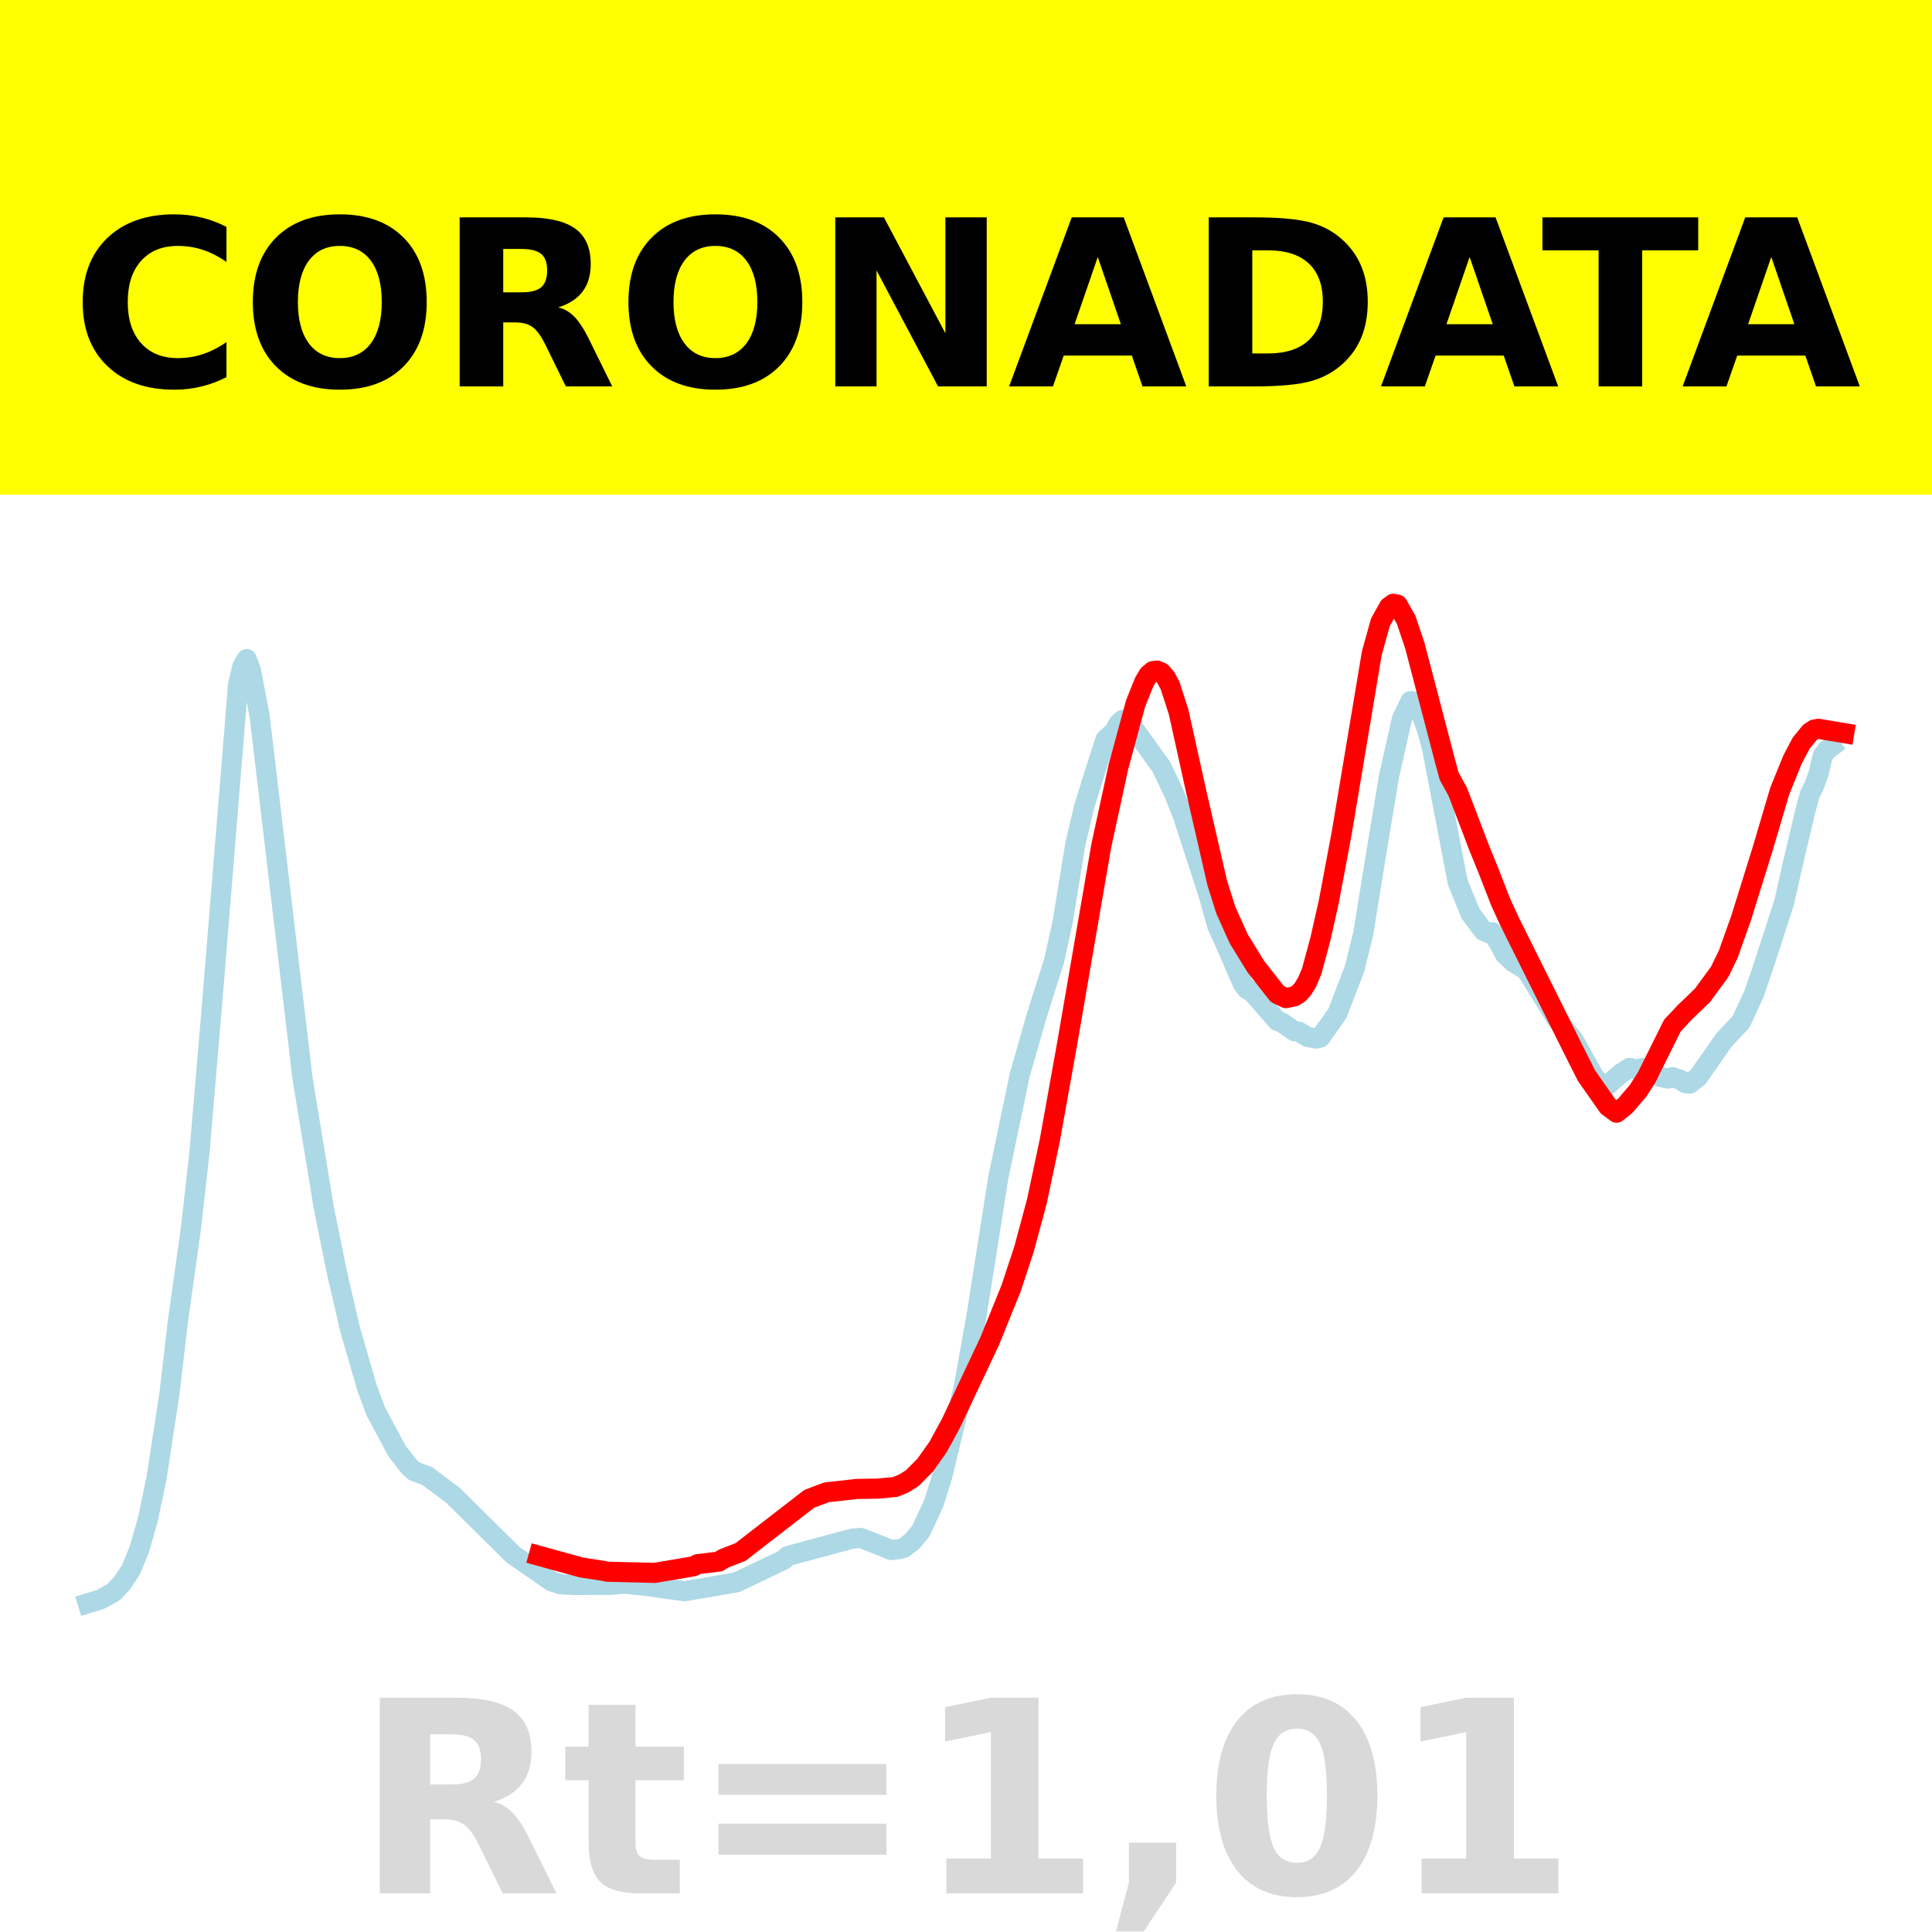
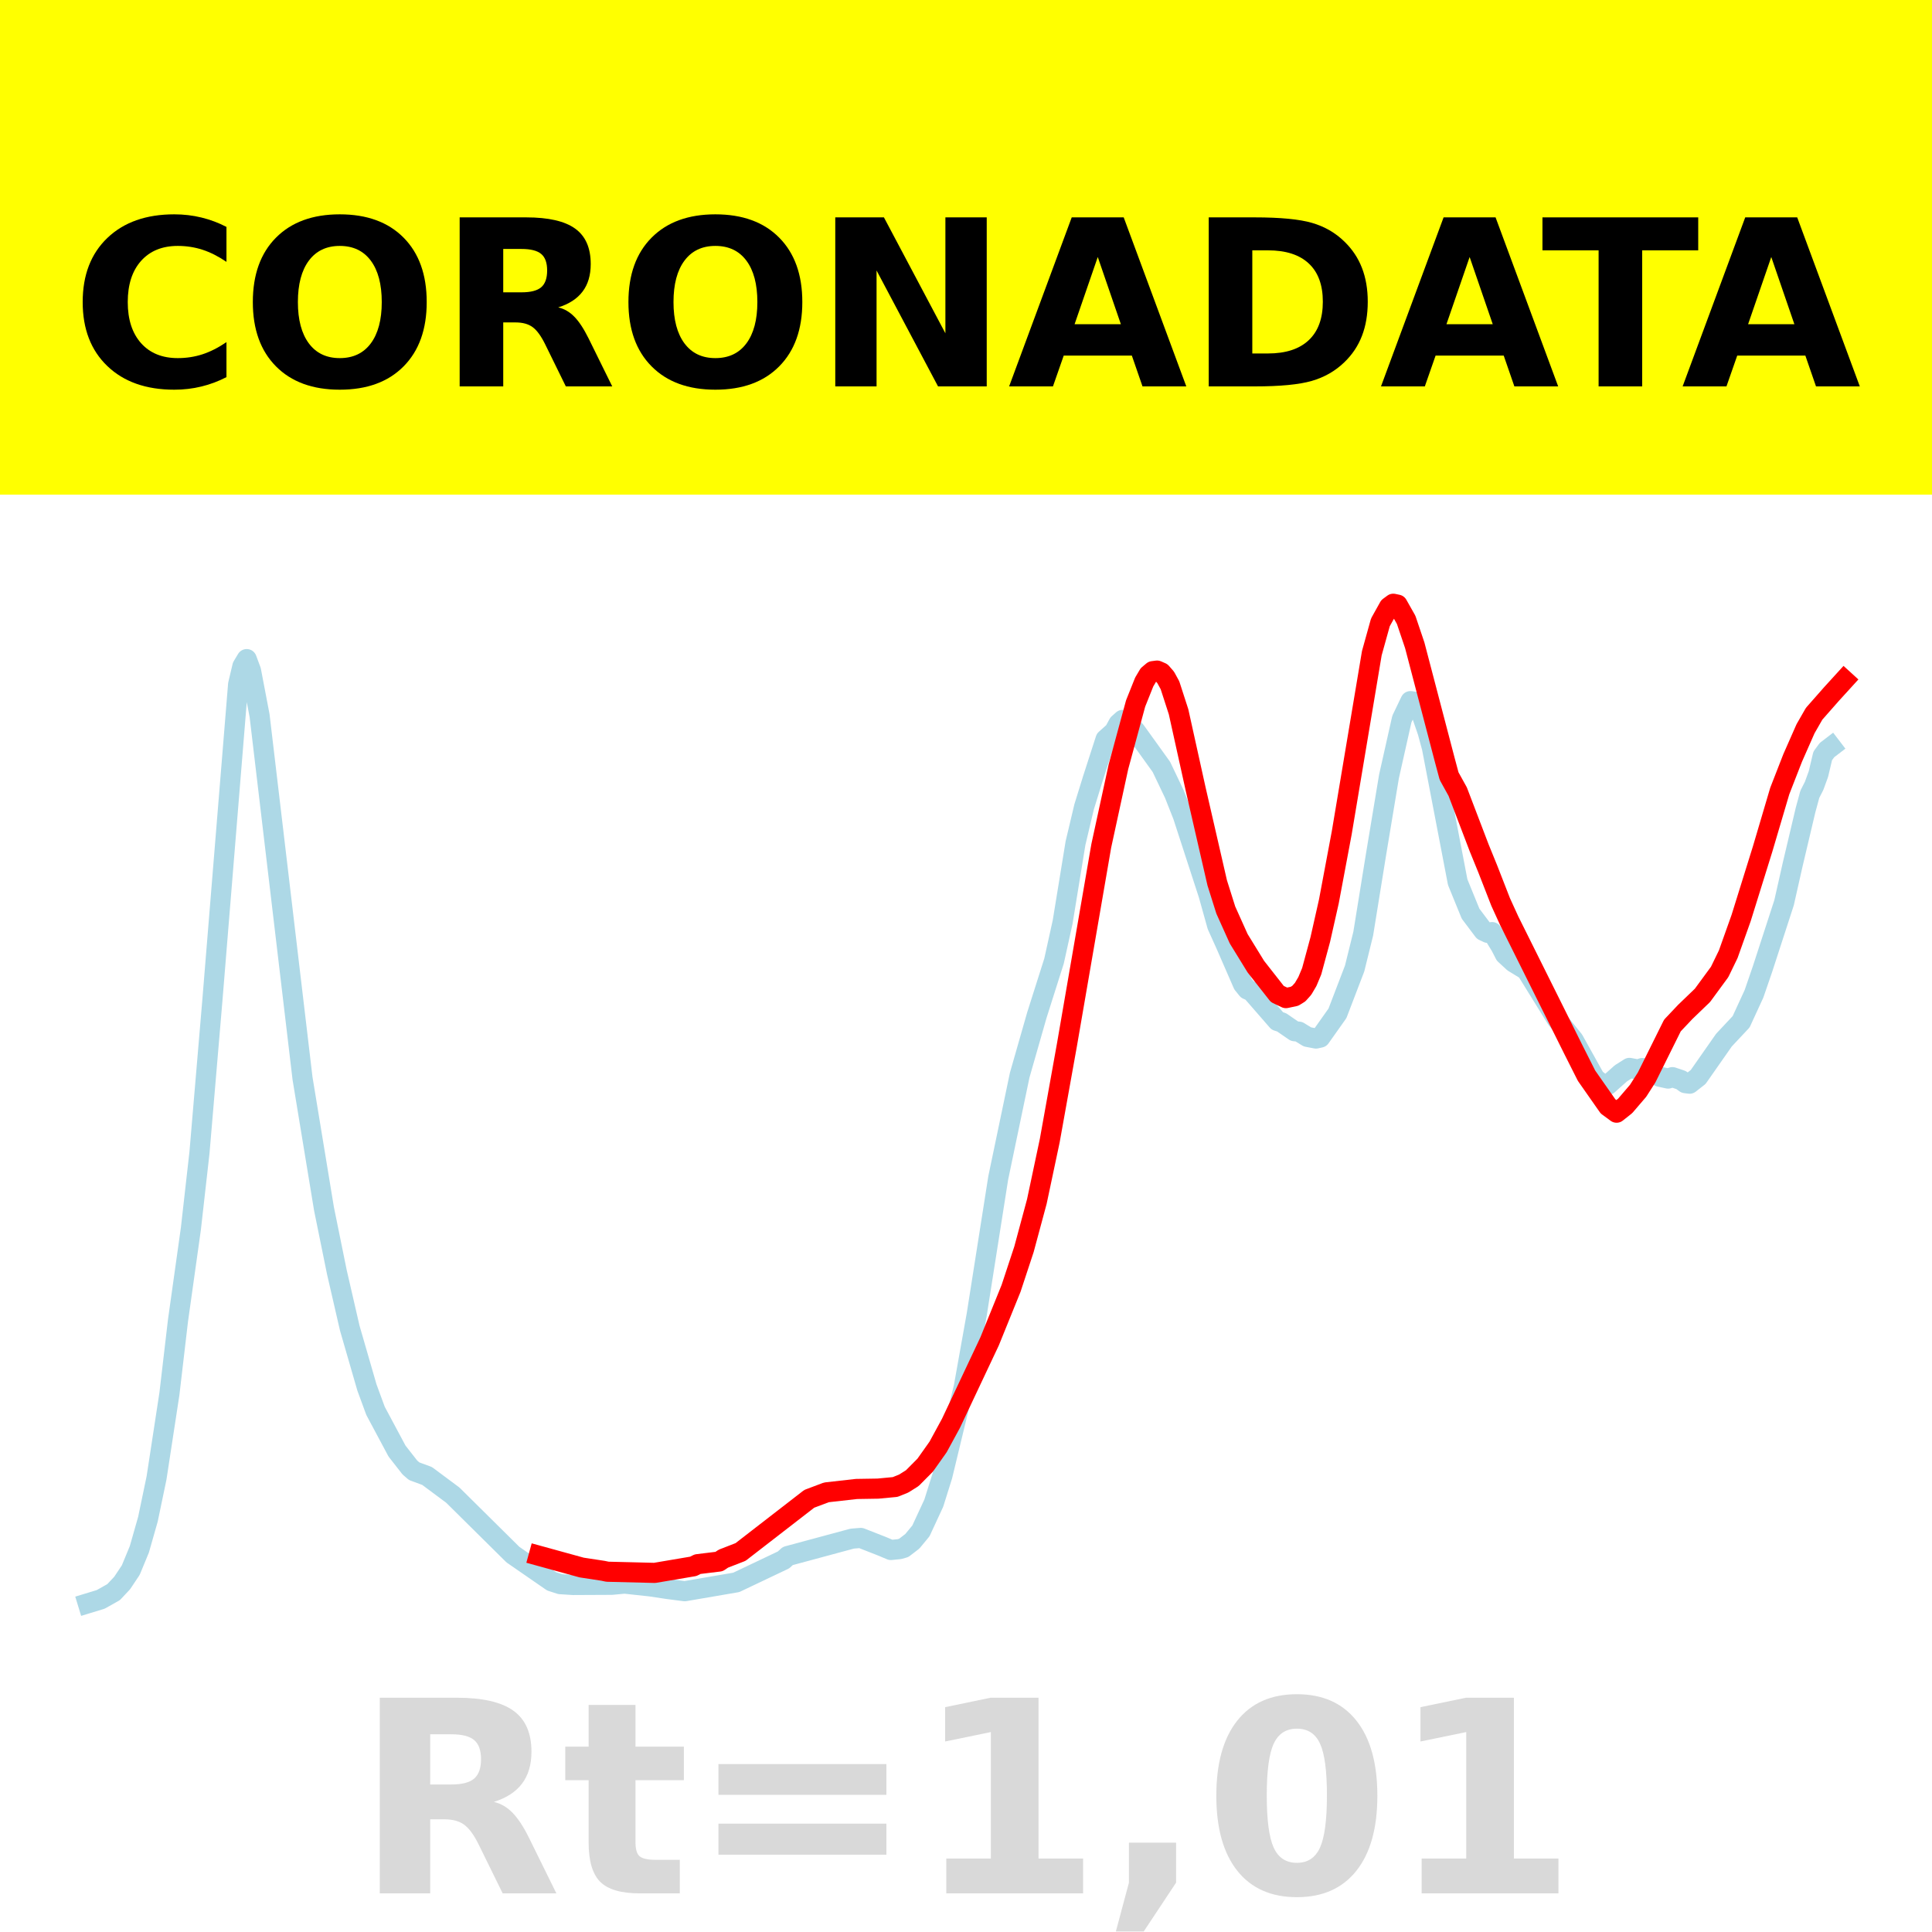
<svg xmlns="http://www.w3.org/2000/svg" xmlns:xlink="http://www.w3.org/1999/xlink" height="144pt" version="1.1" viewBox="0 0 144 144" width="144pt">
  <defs>
    <style type="text/css">*{stroke-linecap:butt;stroke-linejoin:round;}</style>
  </defs>
  <g id="figure_1">
    <g id="patch_1">
      <path d="M 0 144  L 144 144  L 144 0  L 0 0  z " style="fill:#ffffff;" />
    </g>
    <g id="axes_1">
      <g id="patch_2">
        <path d="M 0 144  L 144 144  L 144 0  L 0 0  z " style="fill:#ffffff;" />
      </g>
      <g id="line2d_1">
-         <path clip-path="url(#pfe2c80af8b)" d="M 6.545 119.502  L 7.506 119.209  L 8.466 118.669  L 9.106 117.987  L 9.746 117.026  L 10.386 115.479  L 11.026 113.232  L 11.667 110.159  L 12.627 103.887  L 13.267 98.422  L 14.227 91.584  L 14.867 85.915  L 15.828 74.578  L 17.748 51.009  L 18.068 49.658  L 18.388 49.126  L 18.708 49.984  L 19.348 53.339  L 22.549 80.38  L 24.149 90.103  L 25.11 94.829  L 26.07 98.994  L 27.35 103.418  L 27.99 105.159  L 29.591 108.154  L 30.551 109.381  L 30.871 109.657  L 31.831 110.01  L 33.752 111.44  L 38.232 115.874  L 41.113 117.865  L 41.753 118.073  L 42.713 118.135  L 45.594 118.121  L 46.554 118.032  L 48.475 118.241  L 49.755 118.433  L 51.035 118.6  L 54.876 117.942  L 58.397 116.268  L 58.717 115.976  L 63.518 114.681  L 64.158 114.629  L 65.759 115.257  L 66.399 115.527  L 67.039 115.463  L 67.359 115.371  L 67.999 114.88  L 68.639 114.105  L 69.599 112.035  L 70.24 109.99  L 71.84 103.355  L 72.8 97.974  L 74.401 87.802  L 76.001 80.139  L 77.281 75.665  L 78.561 71.631  L 79.202 68.728  L 80.162 62.841  L 80.802 60.143  L 81.442 58.077  L 82.402 55.101  L 83.042 54.528  L 83.363 53.941  L 83.683 53.656  L 84.003 53.79  L 84.643 54.491  L 86.563 57.161  L 87.523 59.173  L 88.164 60.795  L 90.084 66.699  L 90.724 68.992  L 91.364 70.412  L 92.645 73.353  L 92.965 73.75  L 93.285 73.892  L 95.205 76.097  L 95.525 76.2  L 96.485 76.861  L 96.806 76.892  L 97.446 77.284  L 98.086 77.407  L 98.406 77.335  L 99.686 75.528  L 100.966 72.186  L 101.607 69.591  L 102.567 63.652  L 103.527 57.872  L 104.487 53.595  L 105.127 52.258  L 105.447 52.304  L 105.768 52.691  L 106.408 54.548  L 106.728 55.731  L 108.648 65.75  L 109.608 68.101  L 110.569 69.378  L 110.889 69.53  L 111.209 69.473  L 111.849 70.517  L 112.169 71.138  L 112.809 71.728  L 113.769 72.316  L 116.01 75.937  L 117.29 77.518  L 118.89 80.39  L 119.531 80.879  L 119.851 80.855  L 120.811 80  L 121.451 79.595  L 122.091 79.717  L 122.411 79.607  L 123.051 79.806  L 123.691 80.25  L 124.332 80.391  L 124.652 80.284  L 125.292 80.499  L 125.612 80.73  L 125.932 80.772  L 126.572 80.271  L 128.493 77.524  L 129.773 76.158  L 130.733 74.072  L 131.373 72.21  L 132.974 67.282  L 133.614 64.443  L 134.574 60.379  L 134.894 59.2  L 135.214 58.572  L 135.534 57.695  L 135.854 56.34  L 136.174 55.906  L 136.494 55.661  L 136.494 55.661  " style="fill:none;stroke:#add8e6;stroke-linecap:square;stroke-width:1.5;" />
+         <path clip-path="url(#p4aa49a2425)" d="M 6.545 119.502  L 7.506 119.209  L 8.466 118.669  L 9.106 117.987  L 9.746 117.026  L 10.386 115.479  L 11.026 113.232  L 11.667 110.159  L 12.627 103.887  L 13.267 98.422  L 14.227 91.584  L 14.867 85.915  L 15.828 74.578  L 17.748 51.009  L 18.068 49.658  L 18.388 49.126  L 18.708 49.984  L 19.348 53.339  L 22.549 80.38  L 24.149 90.103  L 25.11 94.829  L 26.07 98.994  L 27.35 103.418  L 27.99 105.159  L 29.591 108.154  L 30.551 109.381  L 30.871 109.657  L 31.831 110.01  L 33.752 111.44  L 38.232 115.874  L 41.113 117.865  L 41.753 118.073  L 42.713 118.135  L 45.594 118.121  L 46.554 118.032  L 48.475 118.241  L 49.755 118.433  L 51.035 118.6  L 54.876 117.942  L 58.397 116.268  L 58.717 115.976  L 63.518 114.681  L 64.158 114.629  L 65.759 115.257  L 66.399 115.527  L 67.039 115.463  L 67.359 115.371  L 67.999 114.88  L 68.639 114.105  L 69.599 112.035  L 70.24 109.99  L 71.84 103.355  L 72.8 97.974  L 74.401 87.802  L 76.001 80.139  L 77.281 75.665  L 78.561 71.631  L 79.202 68.728  L 80.162 62.841  L 80.802 60.143  L 81.442 58.077  L 82.402 55.101  L 83.042 54.528  L 83.363 53.941  L 83.683 53.656  L 84.003 53.79  L 84.643 54.491  L 86.563 57.161  L 87.523 59.173  L 88.164 60.795  L 90.084 66.699  L 90.724 68.992  L 91.364 70.412  L 92.645 73.353  L 92.965 73.75  L 93.285 73.892  L 95.205 76.097  L 95.525 76.2  L 96.485 76.861  L 96.806 76.892  L 97.446 77.284  L 98.086 77.407  L 98.406 77.335  L 99.686 75.528  L 100.966 72.186  L 101.607 69.591  L 102.567 63.652  L 103.527 57.872  L 104.487 53.595  L 105.127 52.258  L 105.447 52.304  L 105.768 52.691  L 106.408 54.548  L 106.728 55.731  L 108.648 65.75  L 109.608 68.101  L 110.569 69.378  L 110.889 69.53  L 111.209 69.473  L 111.849 70.517  L 112.169 71.138  L 112.809 71.728  L 113.769 72.316  L 116.01 75.937  L 117.29 77.518  L 118.89 80.39  L 119.531 80.879  L 119.851 80.855  L 120.811 80  L 121.451 79.595  L 122.091 79.717  L 122.411 79.607  L 123.051 79.806  L 123.691 80.25  L 124.332 80.391  L 124.652 80.284  L 125.292 80.499  L 125.612 80.73  L 125.932 80.772  L 126.572 80.271  L 128.493 77.524  L 129.773 76.158  L 130.733 74.072  L 131.373 72.21  L 132.974 67.282  L 133.614 64.443  L 134.574 60.379  L 134.894 59.2  L 135.214 58.572  L 135.534 57.695  L 135.854 56.34  L 136.174 55.906  L 136.494 55.661  L 136.494 55.661  " style="fill:none;stroke:#add8e6;stroke-linecap:square;stroke-width:1.5;" />
      </g>
      <g id="line2d_2">
-         <path clip-path="url(#pfe2c80af8b)" d="M 40.153 115.954  L 43.354 116.835  L 44.954 117.079  L 45.274 117.147  L 48.795 117.234  L 51.675 116.746  L 51.996 116.584  L 53.596 116.389  L 53.916 116.174  L 55.196 115.676  L 60.317 111.713  L 61.598 111.231  L 63.838 110.979  L 65.439 110.953  L 66.719 110.832  L 67.359 110.574  L 67.999 110.171  L 68.959 109.203  L 69.92 107.847  L 70.88 106.083  L 73.76 99.976  L 75.361 96.024  L 76.321 93.116  L 77.281 89.552  L 78.241 85.021  L 79.522 77.885  L 82.082 63.046  L 83.363 57.146  L 84.643 52.432  L 85.283 50.832  L 85.603 50.292  L 85.923 50.024  L 86.243 49.982  L 86.563 50.123  L 86.883 50.489  L 87.203 51.074  L 87.844 53.054  L 89.124 58.843  L 90.724 65.804  L 91.364 67.832  L 92.325 69.969  L 93.605 72.05  L 95.205 74.089  L 95.845 74.393  L 96.485 74.257  L 96.806 74.058  L 97.126 73.7  L 97.446 73.156  L 97.766 72.391  L 98.406 70.027  L 99.046 67.188  L 100.006 62.07  L 102.247 48.686  L 102.887 46.385  L 103.527 45.237  L 103.847 45  L 104.167 45.068  L 104.807 46.201  L 105.447 48.097  L 107.688 56.655  L 108.008 57.848  L 108.648 59.003  L 110.249 63.195  L 110.889 64.766  L 111.849 67.228  L 112.489 68.63  L 117.29 78.271  L 118.25 80.176  L 119.851 82.462  L 120.491 82.933  L 121.131 82.426  L 122.091 81.306  L 122.731 80.306  L 124.652 76.434  L 125.612 75.419  L 126.892 74.188  L 128.172 72.443  L 128.813 71.122  L 129.773 68.426  L 131.373 63.288  L 132.653 58.957  L 133.614 56.592  L 134.254 55.383  L 134.894 54.596  L 135.214 54.381  L 135.534 54.32  L 137.455 54.643  L 137.455 54.643  " style="fill:none;stroke:#ff0000;stroke-linecap:square;stroke-width:1.5;" />
+         <path clip-path="url(#p4aa49a2425)" d="M 40.153 115.954  L 43.354 116.835  L 44.954 117.079  L 45.274 117.147  L 48.795 117.234  L 51.675 116.746  L 51.996 116.584  L 53.596 116.389  L 53.916 116.174  L 55.196 115.676  L 60.317 111.713  L 61.598 111.231  L 63.838 110.979  L 65.439 110.953  L 66.719 110.832  L 67.359 110.574  L 67.999 110.171  L 68.959 109.203  L 69.92 107.847  L 70.88 106.083  L 73.76 99.976  L 75.361 96.024  L 76.321 93.116  L 77.281 89.552  L 78.241 85.021  L 79.522 77.885  L 82.082 63.046  L 83.363 57.146  L 84.643 52.432  L 85.283 50.832  L 85.603 50.292  L 85.923 50.024  L 86.243 49.982  L 86.563 50.123  L 86.883 50.489  L 87.203 51.074  L 87.844 53.054  L 89.124 58.843  L 90.724 65.804  L 91.364 67.832  L 92.325 69.969  L 93.605 72.05  L 95.205 74.089  L 95.845 74.393  L 96.485 74.257  L 96.806 74.058  L 97.126 73.7  L 97.446 73.156  L 97.766 72.391  L 98.406 70.027  L 99.046 67.188  L 100.006 62.07  L 102.247 48.686  L 102.887 46.385  L 103.527 45.237  L 103.847 45  L 104.167 45.068  L 104.807 46.201  L 105.447 48.097  L 107.688 56.655  L 108.008 57.848  L 108.648 59.003  L 110.249 63.195  L 110.889 64.766  L 111.849 67.228  L 112.489 68.63  L 117.29 78.271  L 118.25 80.176  L 119.851 82.462  L 120.491 82.933  L 121.131 82.426  L 122.091 81.306  L 122.731 80.306  L 124.652 76.434  L 125.612 75.419  L 126.892 74.188  L 128.172 72.443  L 128.813 71.122  L 129.773 68.426  L 131.373 63.288  L 132.653 58.957  L 133.614 56.493  L 134.574 54.316  L 135.214 53.2  L 136.494 51.746  L 137.455 50.691  L 137.455 50.691  " style="fill:none;stroke:#ff0000;stroke-linecap:square;stroke-width:1.5;" />
      </g>
      <g id="patch_3">
        <path d="M 0 144  L 0 0  " style="fill:none;stroke:#ffffff;stroke-linecap:square;stroke-linejoin:miter;stroke-width:0.8;" />
      </g>
      <g id="patch_4">
        <path d="M 144 144  L 144 0  " style="fill:none;stroke:#ffffff;stroke-linecap:square;stroke-linejoin:miter;stroke-width:0.8;" />
      </g>
      <g id="patch_5">
        <path d="M -0 144  L 144 144  " style="fill:none;stroke:#ffffff;stroke-linecap:square;stroke-linejoin:miter;stroke-width:0.8;" />
      </g>
      <g id="patch_6">
        <path d="M -0 0  L 144 0  " style="fill:none;stroke:#ffffff;stroke-linecap:square;stroke-linejoin:miter;stroke-width:0.8;" />
      </g>
    </g>
    <g id="text_1">
      <g id="patch_7">
        <path d="M -64.848 36.368  L 208.848 36.368  L 208.848 -7.654  L -64.848 -7.654  z " style="fill:#ffff00;stroke:#ffff00;stroke-linejoin:miter;" />
      </g>
      <g transform="translate(72 9.45018)scale(0.1728 -0.1728)" />
      <g transform="translate(-60.87375 28.8)scale(0.1728 -0.1728)">
        <defs>
          <path id="DejaVuSans-Bold-32" />
          <path d="M 67 4  Q 61.812 1.312 56.203 -0.047  Q 50.594 -1.422 44.484 -1.422  Q 26.266 -1.422 15.625 8.766  Q 4.984 18.953 4.984 36.375  Q 4.984 53.859 15.625 64.031  Q 26.266 74.219 44.484 74.219  Q 50.594 74.219 56.203 72.844  Q 61.812 71.484 67 68.797  L 67 53.719  Q 61.766 57.281 56.688 58.938  Q 51.609 60.594 46 60.594  Q 35.938 60.594 30.172 54.141  Q 24.422 47.703 24.422 36.375  Q 24.422 25.094 30.172 18.641  Q 35.938 12.203 46 12.203  Q 51.609 12.203 56.688 13.859  Q 61.766 15.531 67 19.094  z " id="DejaVuSans-Bold-67" />
          <path d="M 42.484 60.594  Q 33.891 60.594 29.156 54.25  Q 24.422 47.906 24.422 36.375  Q 24.422 24.906 29.156 18.547  Q 33.891 12.203 42.484 12.203  Q 51.125 12.203 55.859 18.547  Q 60.594 24.906 60.594 36.375  Q 60.594 47.906 55.859 54.25  Q 51.125 60.594 42.484 60.594  z M 42.484 74.219  Q 60.062 74.219 70.016 64.156  Q 79.984 54.109 79.984 36.375  Q 79.984 18.703 70.016 8.641  Q 60.062 -1.422 42.484 -1.422  Q 24.953 -1.422 14.969 8.641  Q 4.984 18.703 4.984 36.375  Q 4.984 54.109 14.969 64.156  Q 24.953 74.219 42.484 74.219  z " id="DejaVuSans-Bold-79" />
          <path d="M 35.891 40.578  Q 41.797 40.578 44.359 42.766  Q 46.922 44.969 46.922 50  Q 46.922 54.984 44.359 57.125  Q 41.797 59.281 35.891 59.281  L 27.984 59.281  L 27.984 40.578  z M 27.984 27.594  L 27.984 0  L 9.188 0  L 9.188 72.906  L 37.891 72.906  Q 52.297 72.906 59 68.062  Q 65.719 63.234 65.719 52.781  Q 65.719 45.562 62.219 40.922  Q 58.734 36.281 51.703 34.078  Q 55.562 33.203 58.609 30.094  Q 61.672 27 64.797 20.703  L 75 0  L 54.984 0  L 46.094 18.109  Q 43.406 23.578 40.641 25.578  Q 37.891 27.594 33.297 27.594  z " id="DejaVuSans-Bold-82" />
          <path d="M 9.188 72.906  L 30.172 72.906  L 56.688 22.906  L 56.688 72.906  L 74.516 72.906  L 74.516 0  L 53.516 0  L 27 50  L 27 0  L 9.188 0  z " id="DejaVuSans-Bold-78" />
          <path d="M 53.422 13.281  L 24.031 13.281  L 19.391 0  L 0.484 0  L 27.484 72.906  L 49.906 72.906  L 76.906 0  L 58.016 0  z M 28.719 26.812  L 48.688 26.812  L 38.719 55.812  z " id="DejaVuSans-Bold-65" />
          <path d="M 27.984 58.688  L 27.984 14.203  L 34.719 14.203  Q 46.234 14.203 52.312 19.922  Q 58.406 25.641 58.406 36.531  Q 58.406 47.359 52.344 53.016  Q 46.297 58.688 34.719 58.688  z M 9.188 72.906  L 29 72.906  Q 45.609 72.906 53.734 70.531  Q 61.859 68.172 67.672 62.5  Q 72.797 57.562 75.281 51.109  Q 77.781 44.672 77.781 36.531  Q 77.781 28.266 75.281 21.797  Q 72.797 15.328 67.672 10.406  Q 61.812 4.734 53.609 2.359  Q 45.406 0 29 0  L 9.188 0  z " id="DejaVuSans-Bold-68" />
          <path d="M 0.484 72.906  L 67.672 72.906  L 67.672 58.688  L 43.5 58.688  L 43.5 0  L 24.703 0  L 24.703 58.688  L 0.484 58.688  z " id="DejaVuSans-Bold-84" />
        </defs>
        <use xlink:href="#DejaVuSans-Bold-32" />
        <use x="34.814" xlink:href="#DejaVuSans-Bold-32" />
        <use x="69.629" xlink:href="#DejaVuSans-Bold-32" />
        <use x="104.443" xlink:href="#DejaVuSans-Bold-32" />
        <use x="139.258" xlink:href="#DejaVuSans-Bold-32" />
        <use x="174.072" xlink:href="#DejaVuSans-Bold-32" />
        <use x="208.887" xlink:href="#DejaVuSans-Bold-32" />
        <use x="243.701" xlink:href="#DejaVuSans-Bold-32" />
        <use x="278.516" xlink:href="#DejaVuSans-Bold-32" />
        <use x="313.33" xlink:href="#DejaVuSans-Bold-32" />
        <use x="348.145" xlink:href="#DejaVuSans-Bold-32" />
        <use x="382.959" xlink:href="#DejaVuSans-Bold-67" />
        <use x="456.348" xlink:href="#DejaVuSans-Bold-79" />
        <use x="541.357" xlink:href="#DejaVuSans-Bold-82" />
        <use x="618.359" xlink:href="#DejaVuSans-Bold-79" />
        <use x="703.369" xlink:href="#DejaVuSans-Bold-78" />
        <use x="787.061" xlink:href="#DejaVuSans-Bold-65" />
        <use x="864.453" xlink:href="#DejaVuSans-Bold-68" />
        <use x="947.461" xlink:href="#DejaVuSans-Bold-65" />
        <use x="1017.104" xlink:href="#DejaVuSans-Bold-84" />
        <use x="1077.566" xlink:href="#DejaVuSans-Bold-65" />
        <use x="1154.959" xlink:href="#DejaVuSans-Bold-32" />
        <use x="1189.773" xlink:href="#DejaVuSans-Bold-32" />
        <use x="1224.588" xlink:href="#DejaVuSans-Bold-32" />
        <use x="1259.402" xlink:href="#DejaVuSans-Bold-32" />
        <use x="1294.217" xlink:href="#DejaVuSans-Bold-32" />
        <use x="1329.031" xlink:href="#DejaVuSans-Bold-32" />
        <use x="1363.846" xlink:href="#DejaVuSans-Bold-32" />
        <use x="1398.66" xlink:href="#DejaVuSans-Bold-32" />
        <use x="1433.475" xlink:href="#DejaVuSans-Bold-32" />
        <use x="1468.289" xlink:href="#DejaVuSans-Bold-32" />
        <use x="1503.104" xlink:href="#DejaVuSans-Bold-32" />
      </g>
    </g>
    <g id="text_2">
      <g style="fill:#808080;opacity:0.3;" transform="translate(26.46875 141.12)scale(0.2 -0.2)">
        <defs>
          <path d="M 27.484 70.219  L 27.484 54.688  L 45.516 54.688  L 45.516 42.188  L 27.484 42.188  L 27.484 19  Q 27.484 15.188 29 13.844  Q 30.516 12.5 35.016 12.5  L 44 12.5  L 44 0  L 29 0  Q 18.656 0 14.328 4.312  Q 10.016 8.641 10.016 19  L 10.016 42.188  L 1.312 42.188  L 1.312 54.688  L 10.016 54.688  L 10.016 70.219  z " id="DejaVuSans-Bold-116" />
          <path d="M 10.594 48.188  L 73.188 48.188  L 73.188 36.719  L 10.594 36.719  z M 10.594 25.984  L 73.188 25.984  L 73.188 14.406  L 10.594 14.406  z " id="DejaVuSans-Bold-61" />
          <path d="M 11.719 12.984  L 28.328 12.984  L 28.328 60.109  L 11.281 56.594  L 11.281 69.391  L 28.219 72.906  L 46.094 72.906  L 46.094 12.984  L 62.703 12.984  L 62.703 0  L 11.719 0  z " id="DejaVuSans-Bold-49" />
          <path d="M 10.203 18.891  L 27.781 18.891  L 27.781 4  L 15.719 -14.203  L 5.328 -14.203  L 10.203 4  z " id="DejaVuSans-Bold-44" />
          <path d="M 46 36.531  Q 46 50.203 43.438 55.781  Q 40.875 61.375 34.812 61.375  Q 28.766 61.375 26.172 55.781  Q 23.578 50.203 23.578 36.531  Q 23.578 22.703 26.172 17.031  Q 28.766 11.375 34.812 11.375  Q 40.828 11.375 43.406 17.031  Q 46 22.703 46 36.531  z M 64.797 36.375  Q 64.797 18.266 56.984 8.422  Q 49.172 -1.422 34.812 -1.422  Q 20.406 -1.422 12.594 8.422  Q 4.781 18.266 4.781 36.375  Q 4.781 54.547 12.594 64.375  Q 20.406 74.219 34.812 74.219  Q 49.172 74.219 56.984 64.375  Q 64.797 54.547 64.797 36.375  z " id="DejaVuSans-Bold-48" />
        </defs>
        <use xlink:href="#DejaVuSans-Bold-82" />
        <use x="77.002" xlink:href="#DejaVuSans-Bold-116" />
        <use x="124.805" xlink:href="#DejaVuSans-Bold-61" />
        <use x="208.594" xlink:href="#DejaVuSans-Bold-49" />
        <use x="278.174" xlink:href="#DejaVuSans-Bold-44" />
        <use x="316.162" xlink:href="#DejaVuSans-Bold-48" />
        <use x="385.742" xlink:href="#DejaVuSans-Bold-49" />
      </g>
    </g>
  </g>
  <defs>
-     <clipPath id="pfe2c80af8b">
+     <clipPath id="p4aa49a2425">
      <rect height="144" width="144" x="0" y="0" />
    </clipPath>
  </defs>
</svg>
